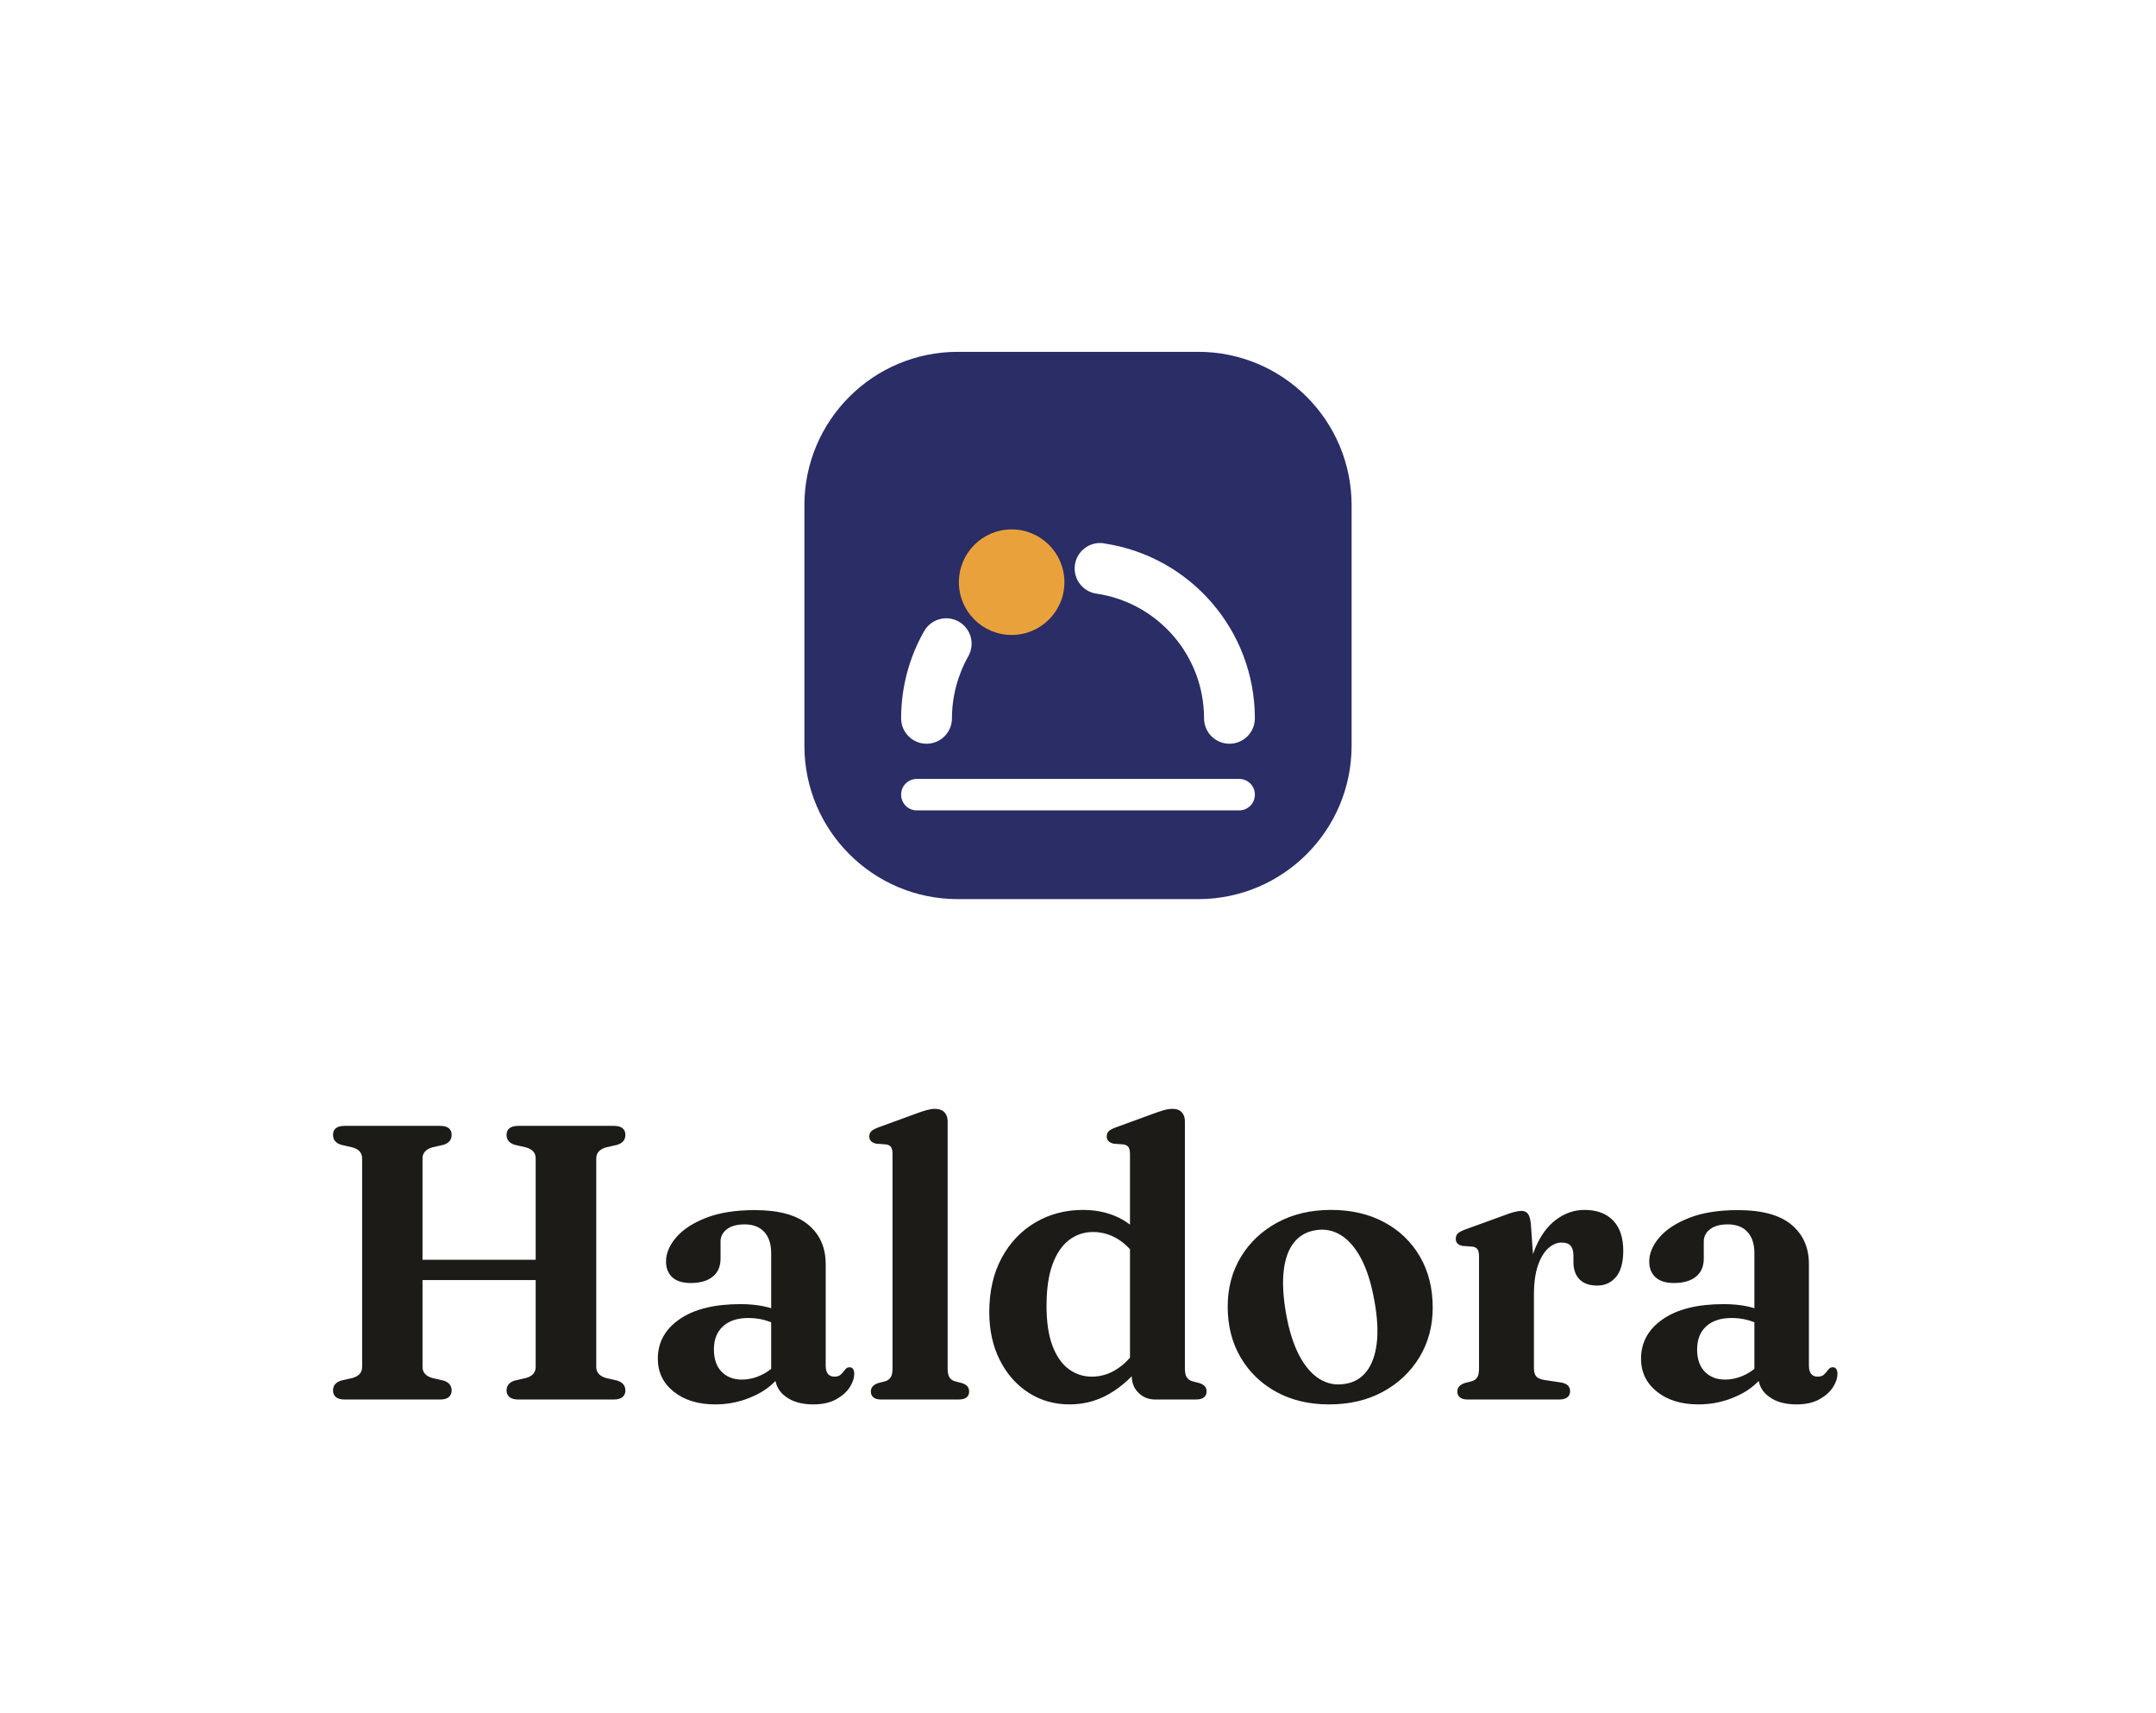
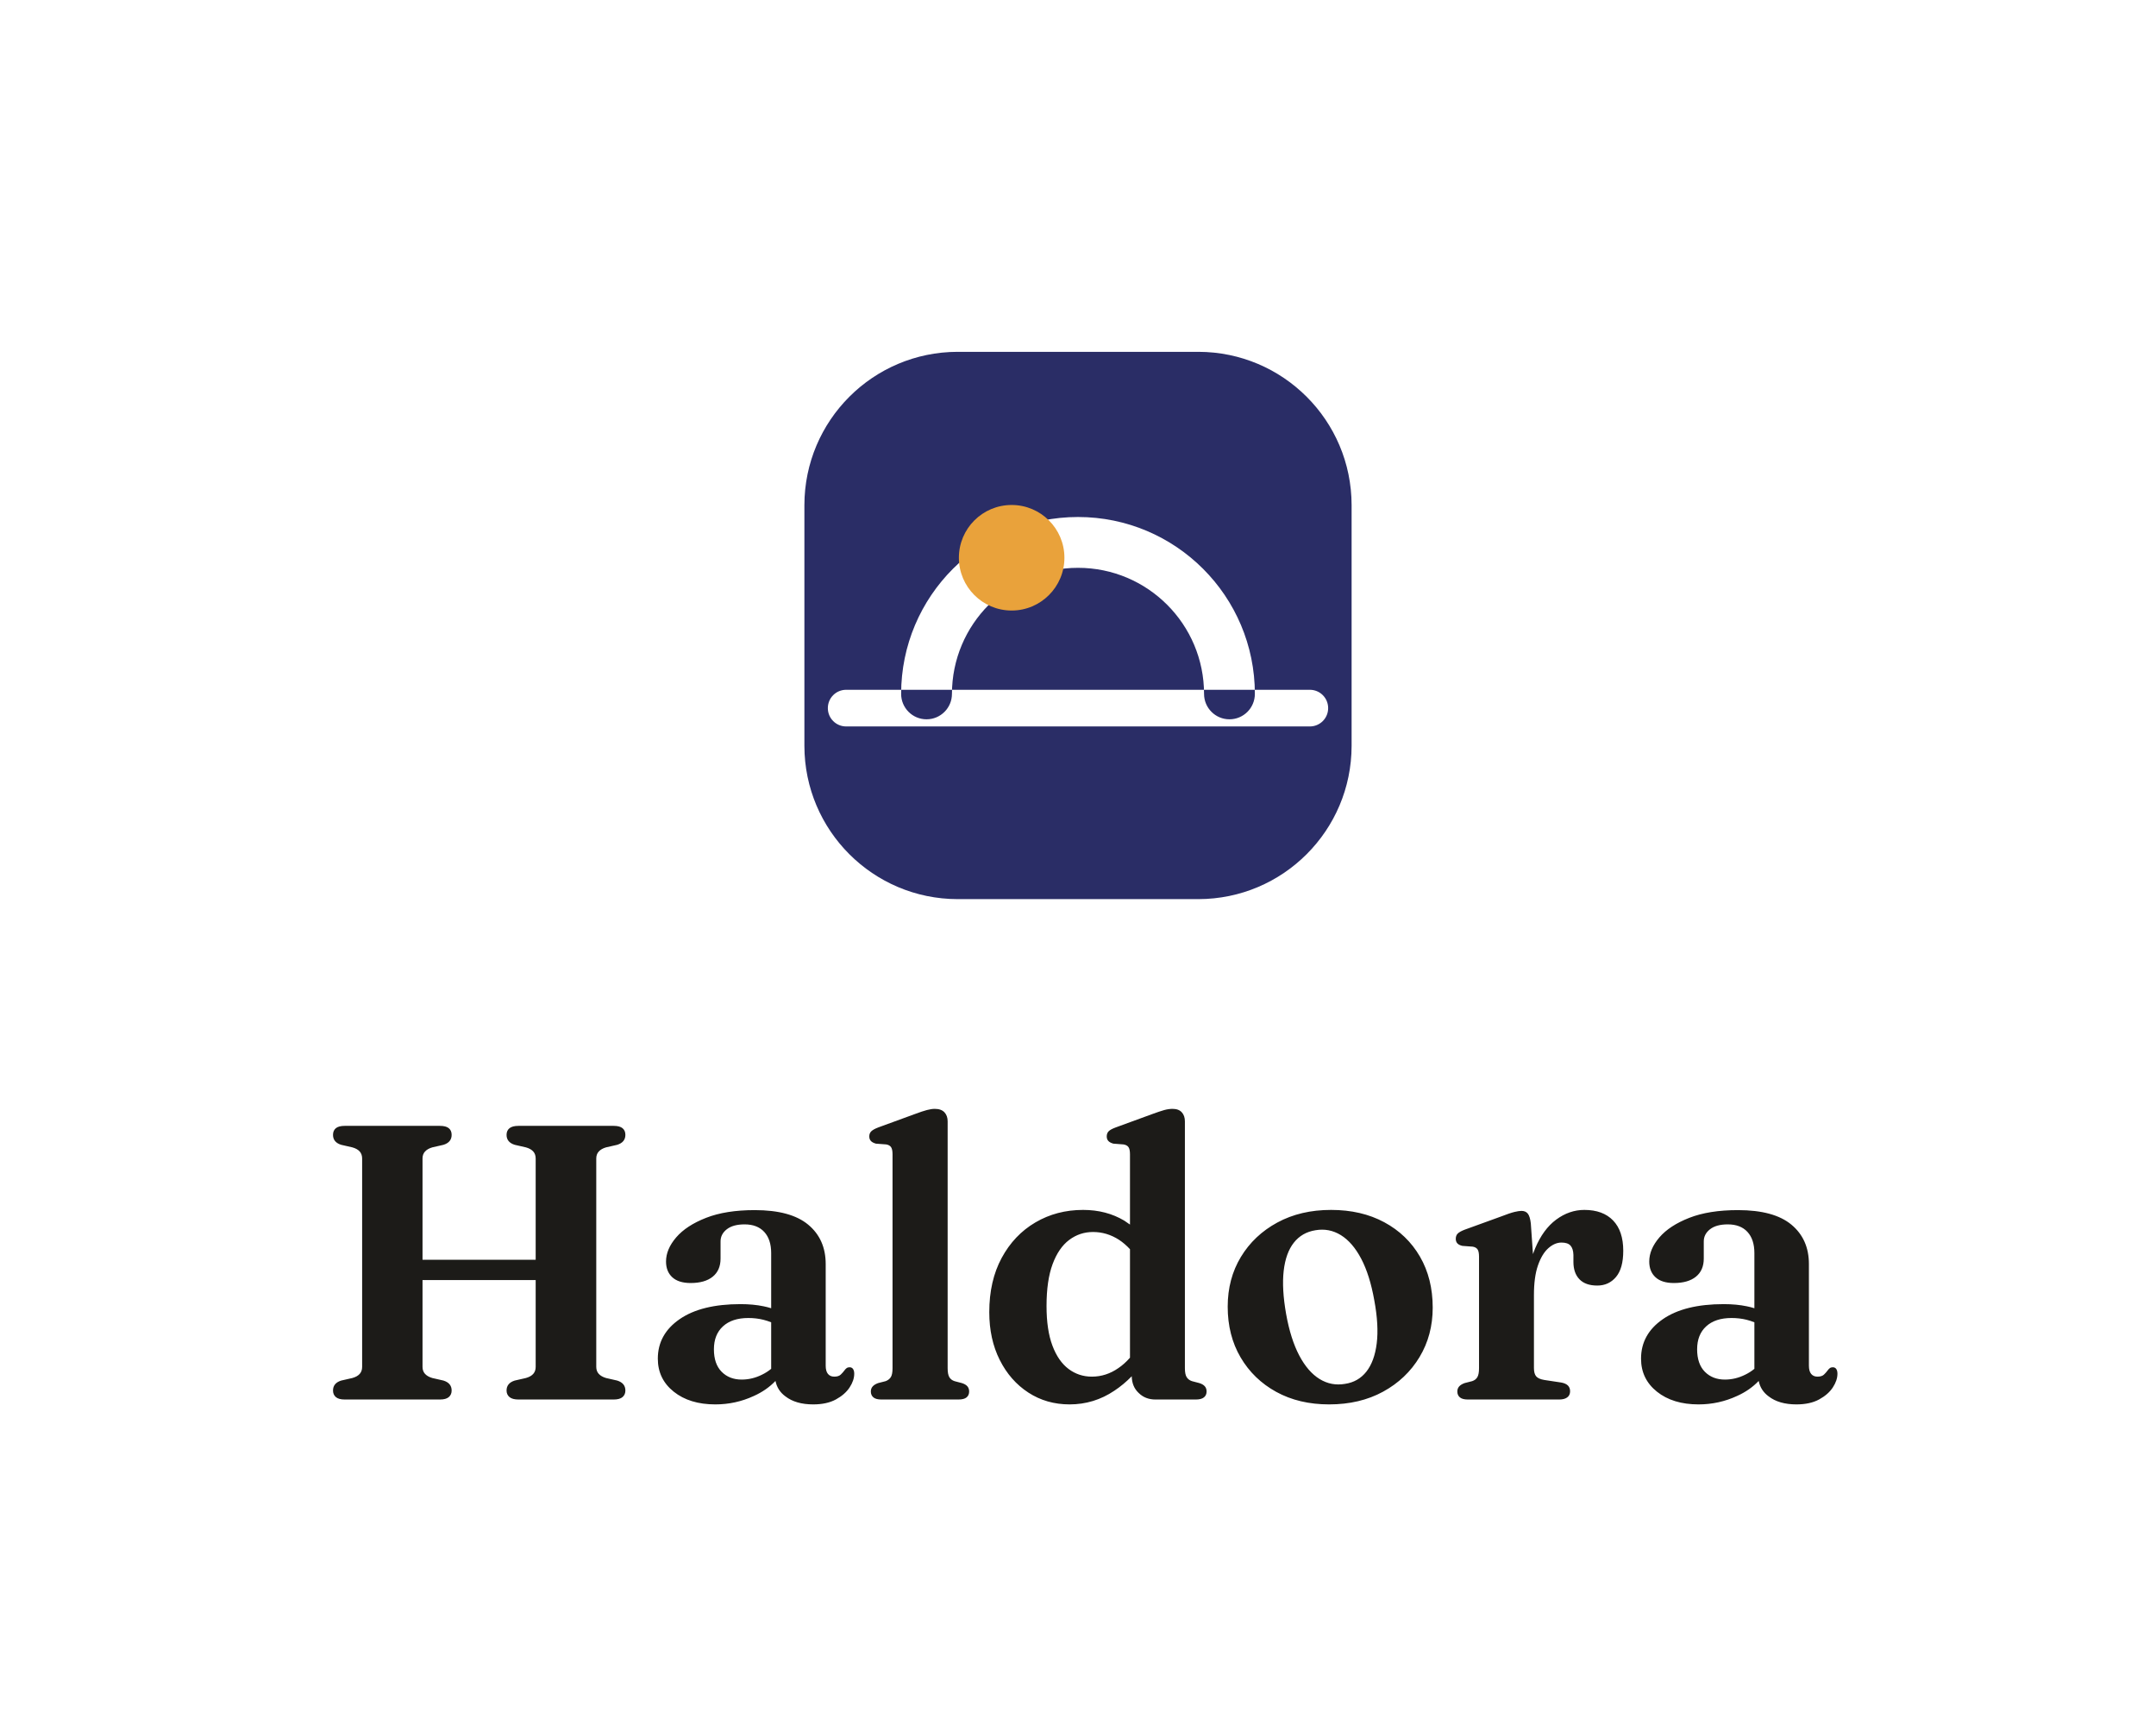
<svg xmlns="http://www.w3.org/2000/svg" width="220.64" height="175.2" viewBox="0 0 220.64 175.2">
-   <path fill="#2a2d66" fill-rule="evenodd" d="M98 36h24.64a15.7 15.7 0 0 1 15.68 15.68v24.64A15.7 15.7 0 0 1 122.64 92H98a15.7 15.7 0 0 1-15.68-15.68V51.68A15.7 15.7 0 0 1 98 36m-5.78 37.5a18 18 0 0 1 2.37-8.95 2.6 2.6 0 0 1 4.52 2.57 13 13 0 0 0-1.69 6.38 2.6 2.6 0 0 1-5.2 0m20.74-17.9a18.1 18.1 0 0 1 15.46 17.9 2.6 2.6 0 0 1-5.2 0 12.9 12.9 0 0 0-11.02-12.76 2.6 2.6 0 0 1 .76-5.15M93.83 79.7h32.98a1.6 1.6 0 0 1 1.61 1.61 1.6 1.6 0 0 1-1.61 1.61H93.83a1.6 1.6 0 0 1-1.61-1.6 1.6 1.6 0 0 1 1.61-1.62" />
-   <path fill="#e9a23b" d="M98.13 59.57a5.4 5.4 0 1 0 10.8 0 5.4 5.4 0 1 0-10.8 0" />
+   <path fill="#2a2d66" fill-rule="evenodd" d="M98 36h24.64a15.7 15.7 0 0 1 15.68 15.68v24.64A15.7 15.7 0 0 1 122.64 92H98a15.7 15.7 0 0 1-15.68-15.68V51.68A15.7 15.7 0 0 1 98 36m-5.78 35a18.1 18.1 0 0 1 36.2 0 2.6 2.6 0 0 1-5.2 0 12.9 12.9 0 0 0-25.8 0 2.6 2.6 0 0 1-5.2 0m-5.63-.42h47.46a1.87 1.87 0 0 1 1.87 1.88 1.87 1.87 0 0 1-1.87 1.87H86.59a1.87 1.87 0 0 1-1.87-1.87 1.87 1.87 0 0 1 1.87-1.88" />
+   <path fill="#e9a23b" d="M98.13 57.07a5.4 5.4 0 1 0 10.8 0 5.4 5.4 0 1 0-10.8 0" />
  <path fill="#1c1b18" d="M43.24 130.98v8.88q0 .44.26.72t.74.42l1.14.26q.84.26.84 1.02 0 .42-.29.67t-.91.25h-9.74q-.62 0-.91-.25t-.29-.67q0-.76.84-1.02l1.14-.26q.5-.14.75-.42t.25-.72v-21.32q0-.44-.25-.72t-.75-.42l-1.14-.26q-.84-.26-.84-1.02 0-.44.29-.68t.91-.24h9.74q.62 0 .91.24t.29.68q0 .76-.84 1.02l-1.14.26q-.48.14-.74.42t-.26.72v10.36h11.58v-10.36q0-.44-.25-.72t-.75-.42l-1.14-.26q-.84-.26-.84-1.02 0-.44.3-.68t.92-.24h9.74q.62 0 .91.24t.29.68q0 .76-.84 1.02l-1.14.26q-.48.14-.74.42t-.26.72v21.32q0 .44.26.72t.74.42l1.14.26q.84.26.84 1.02 0 .42-.29.67t-.91.25h-9.74q-.62 0-.92-.25t-.3-.67q0-.76.84-1.02l1.14-.26q.5-.14.75-.42t.25-.72v-8.88zm24.08 8.04q0-2.5 2.23-4.04t6.23-1.54q1.3 0 2.36.22.4.08.78.2v-5.64q0-1.4-.71-2.17t-2.01-.77q-1.18 0-1.82.5t-.64 1.24v1.76q0 1.2-.8 1.85t-2.26.65q-1.24 0-1.88-.59t-.64-1.61q0-1.26 1.04-2.47t3.06-2 4.98-.79q3.68 0 5.47 1.49t1.79 4.03v10.4q0 .56.23.84t.65.28q.44 0 .66-.21t.38-.43q.1-.14.22-.23t.3-.09q.24 0 .36.18t.12.48q0 .68-.47 1.4t-1.4 1.23-2.33.51q-1.78 0-2.84-.82-.82-.6-1.02-1.58-.92.96-2.22 1.54-1.86.86-3.94.86-2.62 0-4.25-1.3t-1.63-3.38m11.6 1.04v-4.76q-.4-.16-.8-.26-.72-.18-1.54-.18-1.66 0-2.59.85t-.93 2.35.79 2.3 2.05.8q1.08 0 2.08-.5.5-.24.94-.6m18.06-25.32V140q0 .62.17.91t.53.41l.76.2q.38.12.56.33t.18.53q0 .38-.26.6t-.84.22H90.2q-.56 0-.82-.22t-.26-.6q0-.3.18-.51t.56-.35l.78-.2q.36-.14.53-.42t.17-.9v-21.9q0-.5-.15-.72t-.49-.28l-1.06-.08q-.36-.1-.52-.28t-.16-.46q0-.32.2-.52t.72-.4L93.6 114q.8-.3 1.26-.42t.8-.12q.66 0 .99.35t.33.93m4.26 19.52q0-3.2 1.27-5.55t3.45-3.63 4.88-1.28q2.38 0 4.22 1.1l.58.4v-7.2q0-.5-.15-.72t-.51-.28l-1.04-.08q-.36-.1-.52-.28t-.16-.46q0-.32.19-.52t.73-.4l3.72-1.36q.76-.28 1.22-.41t.88-.13q.62 0 .94.35t.32.93V140q0 .62.18.91t.54.41l.76.2q.38.12.56.33t.18.53q0 .38-.27.6t-.83.22h-4.14q-1.04 0-1.72-.68-.68-.64-.7-1.7-.84.86-1.78 1.48-2.08 1.4-4.58 1.4-2.36 0-4.22-1.21t-2.93-3.34-1.07-4.89m14.4 4.66v-11.1q-.54-.58-1.12-.96-1.24-.8-2.66-.8-1.36 0-2.44.81t-1.7 2.48-.62 4.29q0 2.44.6 4.04t1.65 2.39 2.39.79q1.46 0 2.72-.88.62-.42 1.18-1.06m20.58-15.12q3.1 0 5.44 1.26t3.65 3.51 1.31 5.23q0 2.82-1.35 5.06t-3.73 3.54-5.52 1.3q-3.08 0-5.41-1.28t-3.65-3.53-1.32-5.19q0-2.86 1.35-5.09t3.73-3.52 5.5-1.29m1.42 17.8q1.36-.2 2.19-1.25t1.06-2.89-.25-4.42q-.46-2.58-1.34-4.25t-2.08-2.41-2.6-.5q-1.38.22-2.21 1.27t-1.04 2.88.25 4.43q.46 2.56 1.34 4.23t2.08 2.41 2.6.5m19.02-16.42.22 3.14q.1-.3.22-.58.82-1.96 2.16-2.95t2.88-.99q1.9 0 2.94 1.08t1.04 3.1q0 1.8-.74 2.68t-1.92.88q-1.2 0-1.82-.64t-.62-1.78v-.72q-.02-.64-.3-.95t-.92-.31q-.7 0-1.35.58t-1.06 1.76-.41 3.02v7.48q0 .58.23.85t.83.37l1.72.26q.46.08.69.3t.23.6q0 .4-.29.62t-.83.22h-9.34q-.56 0-.82-.22t-.26-.6q0-.3.18-.51t.56-.35l.78-.2q.36-.12.53-.41t.17-.91v-11.42q0-.52-.15-.74t-.49-.28l-1.06-.08q-.36-.08-.52-.26t-.16-.46q0-.34.2-.54t.72-.4l3.64-1.32q.98-.38 1.44-.49t.72-.11q.44 0 .66.29t.3.99m11.28 13.84q0-2.5 2.23-4.04t6.23-1.54q1.3 0 2.36.22.4.08.78.2v-5.64q0-1.4-.71-2.17t-2.01-.77q-1.18 0-1.82.5t-.64 1.24v1.76q0 1.2-.8 1.85t-2.26.65q-1.24 0-1.88-.59t-.64-1.61q0-1.26 1.04-2.47t3.06-2 4.98-.79q3.68 0 5.47 1.49t1.79 4.03v10.4q0 .56.23.84t.65.28q.44 0 .66-.21t.38-.43q.1-.14.22-.23t.3-.09q.24 0 .36.18t.12.48q0 .68-.47 1.4t-1.4 1.23-2.33.51q-1.78 0-2.84-.82-.82-.6-1.02-1.58-.92.96-2.22 1.54-1.86.86-3.94.86-2.62 0-4.25-1.3t-1.63-3.38m11.6 1.04v-4.76q-.4-.16-.8-.26-.72-.18-1.54-.18-1.66 0-2.59.85t-.93 2.35.79 2.3 2.05.8q1.08 0 2.08-.5.5-.24.94-.6" />
</svg>
